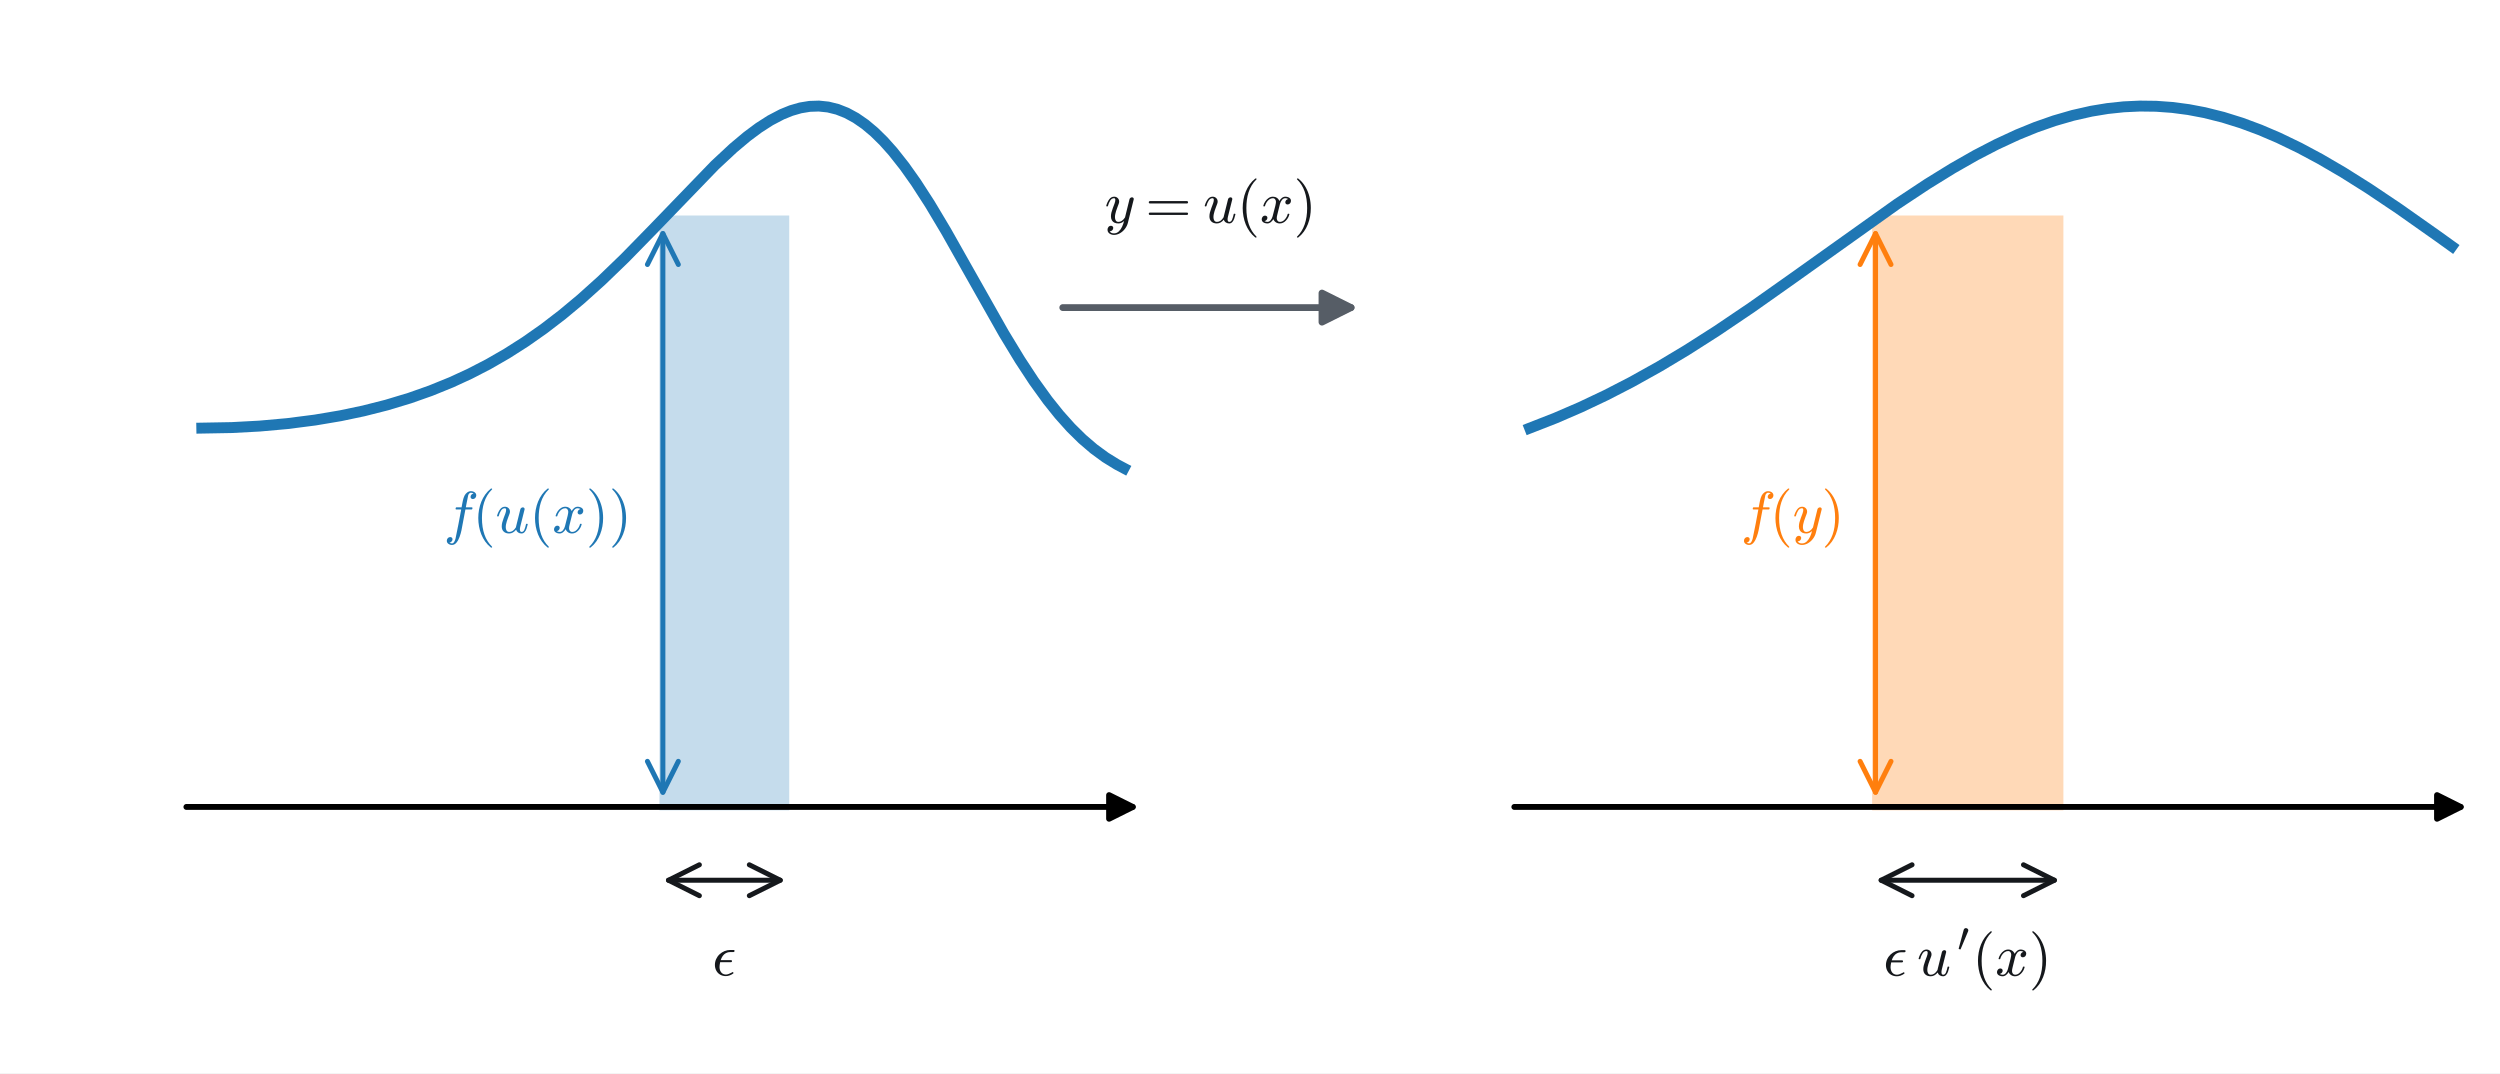
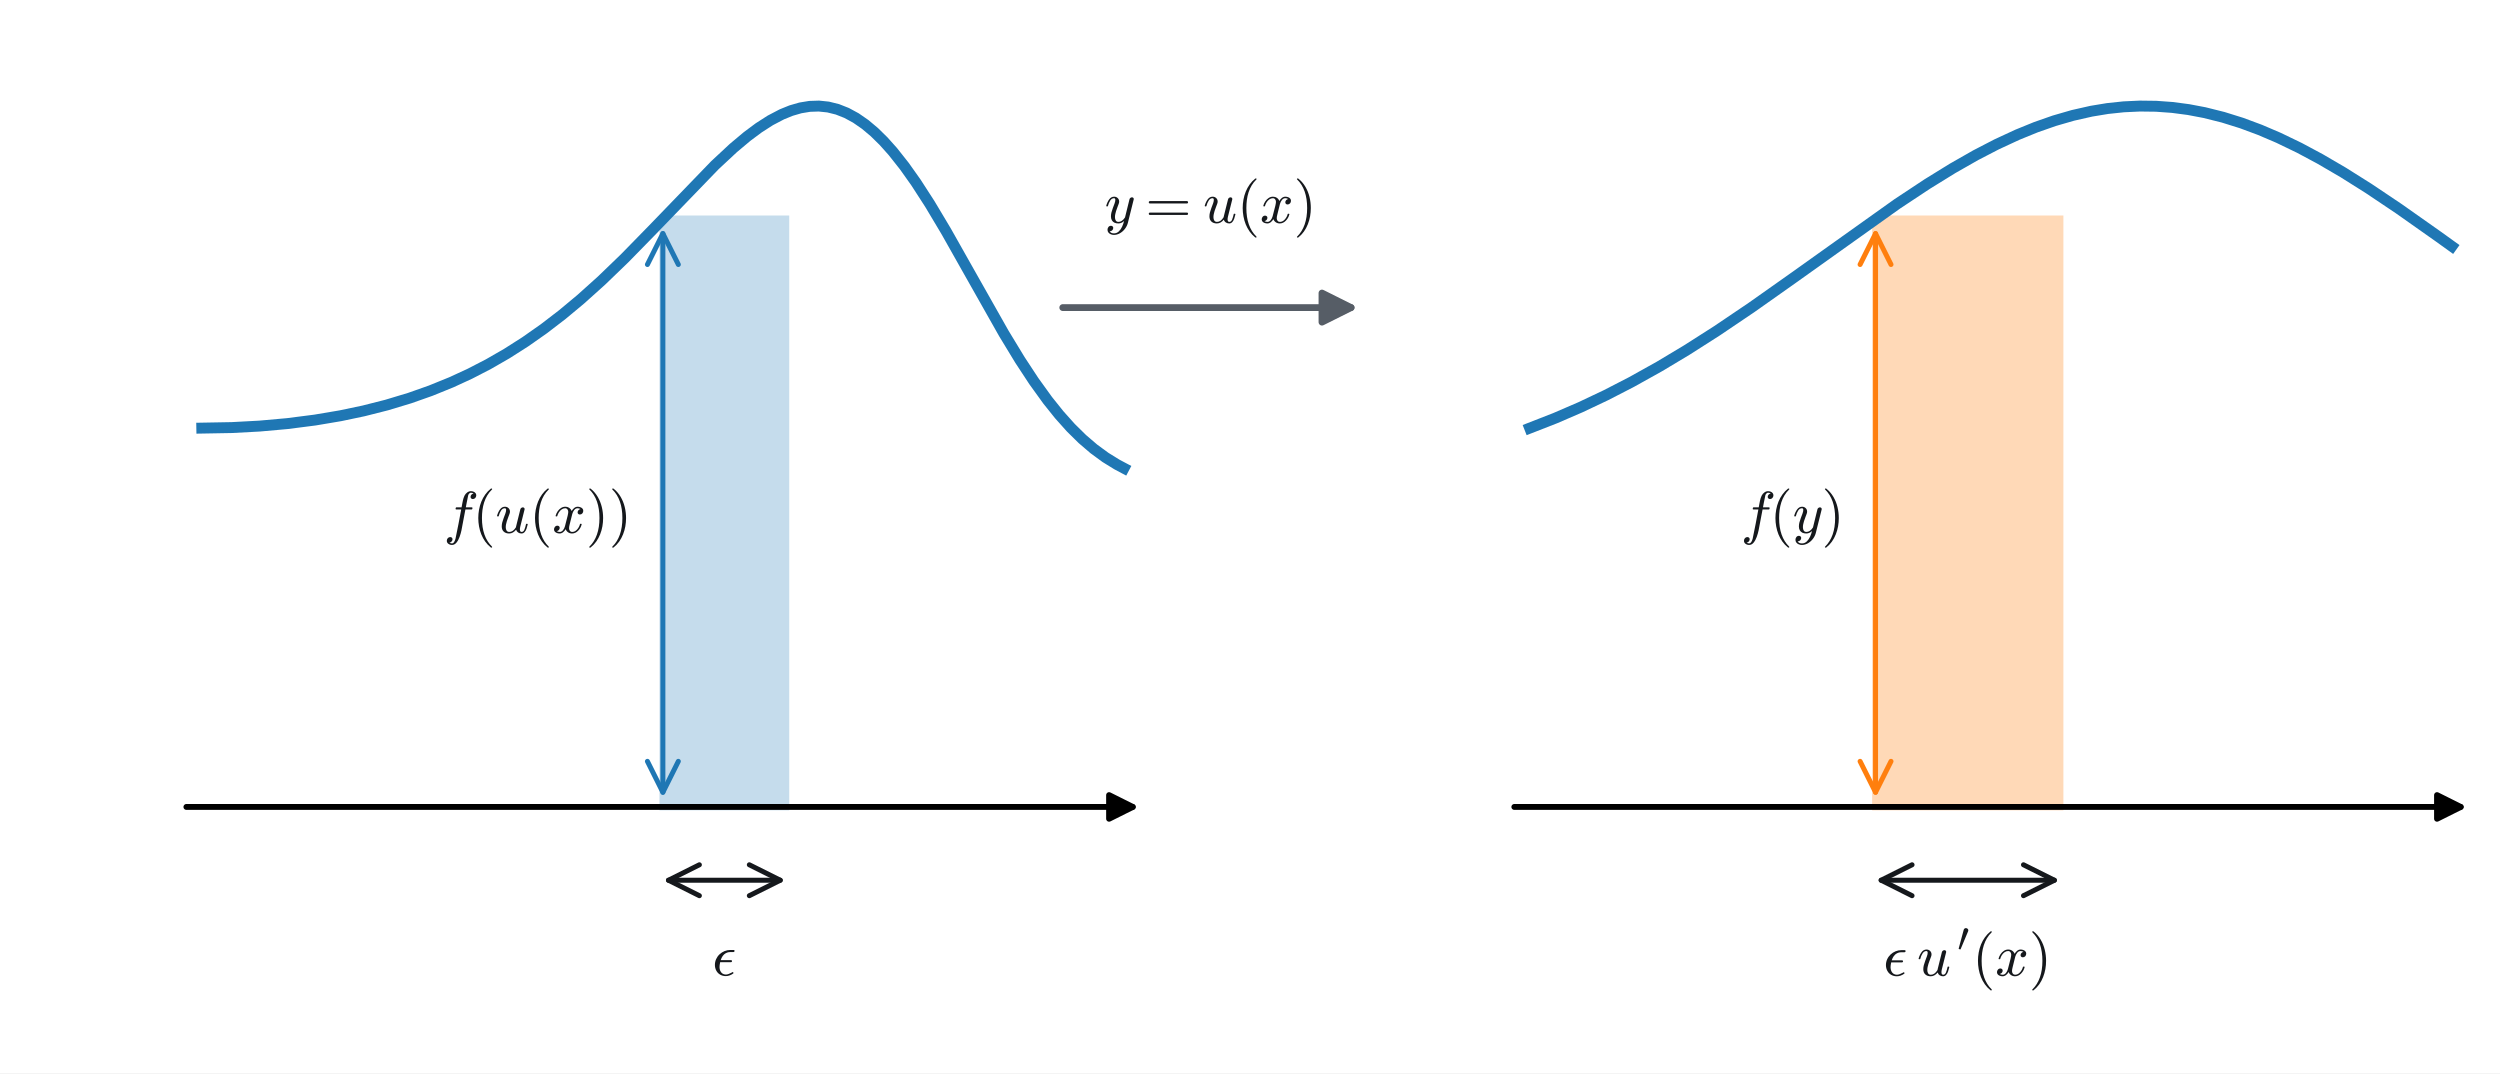
<svg xmlns="http://www.w3.org/2000/svg" xmlns:xlink="http://www.w3.org/1999/xlink" width="550.08pt" height="236.16pt" viewBox="0 0 550.08 236.16" version="1.1">
  <defs>
    <style type="text/css">*{stroke-linejoin: round; stroke-linecap: butt}</style>
  </defs>
  <g id="figure_1">
    <g id="patch_1">
      <path d="M 0 236.16  L 550.08 236.16  L 550.08 0  L 0 0  z " style="fill: #ffffff" />
    </g>
    <g id="axes_1">
      <g id="patch_2">
        <path d="M 145.855 177.552  L 172.909 177.552  L 172.909 48.167  L 145.855 48.167  z " clip-path="url(#pda3e5ae740)" style="fill: #1f77b4; opacity: 0.26; stroke: #1f77b4; stroke-width: 1.5; stroke-linejoin: miter" />
      </g>
      <g id="line2d_1">
        <path d="M 44.4 94.199  L 51.011 94.079  L 57.114 93.752  L 63.216 93.206  L 69.319 92.424  L 74.913 91.479  L 79.998 90.411  L 85.084 89.121  L 90.169 87.585  L 94.746 85.968  L 99.323 84.109  L 103.391 82.233  L 107.459 80.132  L 111.528 77.79  L 115.596 75.196  L 119.665 72.34  L 123.733 69.217  L 127.801 65.829  L 132.378 61.715  L 137.464 56.81  L 143.566 50.568  L 157.297 36.355  L 161.365 32.566  L 164.416 30.008  L 166.959 28.116  L 169.502 26.485  L 172.045 25.153  L 174.079 24.33  L 176.113 23.741  L 178.147 23.405  L 180.181 23.337  L 182.215 23.549  L 184.25 24.052  L 186.284 24.854  L 188.318 25.959  L 190.352 27.366  L 192.386 29.073  L 194.421 31.071  L 196.455 33.349  L 198.997 36.565  L 201.54 40.152  L 204.591 44.876  L 208.151 50.837  L 213.237 59.849  L 220.865 73.345  L 224.425 79.206  L 227.476 83.854  L 230.527 88.085  L 233.07 91.26  L 235.613 94.103  L 238.155 96.609  L 240.698 98.786  L 243.241 100.648  L 245.783 102.216  L 247.309 103.026  L 247.309 103.026  " clip-path="url(#pda3e5ae740)" style="fill: none; stroke: #1f77b4; stroke-width: 2.4; stroke-linecap: square" />
      </g>
      <g id="text_1">
-         <g style="fill: #1f77b4" transform="translate(97.62091 117.2403) scale(0.13 -0.13)">
+         <g style="fill: #15181c" transform="translate(97.62091 117.2403) scale(0.13 -0.13)">
          <defs>
            <path id="Cmmi10-57" d="M 622 -1056  Q 741 -1147 909 -1147  Q 1138 -1147 1281 -641  Q 1341 -397 1606 966  L 1900 2534  L 1350 2534  Q 1288 2534 1288 2619  Q 1313 2759 1369 2759  L 1941 2759  L 2016 3175  Q 2053 3369 2084 3508  Q 2116 3647 2152 3765  Q 2188 3884 2259 4031  Q 2369 4241 2555 4377  Q 2741 4513 2956 4513  Q 3097 4513 3230 4461  Q 3363 4409 3447 4306  Q 3531 4203 3531 4063  Q 3531 3900 3423 3779  Q 3316 3659 3163 3659  Q 3059 3659 2986 3723  Q 2913 3788 2913 3891  Q 2913 4031 3008 4136  Q 3103 4241 3244 4256  Q 3125 4347 2950 4347  Q 2853 4347 2767 4256  Q 2681 4166 2656 4063  Q 2616 3900 2478 3181  L 2400 2759  L 3059 2759  Q 3122 2759 3122 2675  Q 3119 2659 3109 2620  Q 3100 2581 3083 2557  Q 3066 2534 3041 2534  L 2356 2534  L 2059 972  Q 2003 631 1929 279  Q 1856 -72 1723 -442  Q 1591 -813 1384 -1063  Q 1178 -1313 897 -1313  Q 681 -1313 511 -1189  Q 341 -1066 341 -863  Q 341 -700 445 -579  Q 550 -459 709 -459  Q 816 -459 887 -523  Q 959 -588 959 -691  Q 959 -828 857 -942  Q 756 -1056 622 -1056  z " transform="scale(0.015625)" />
            <path id="Cmr10-77" d="M 1984 -1588  Q 1628 -1306 1370 -942  Q 1113 -578 948 -165  Q 784 247 703 697  Q 622 1147 622 1600  Q 622 2059 703 2509  Q 784 2959 951 3375  Q 1119 3791 1378 4153  Q 1638 4516 1984 4788  Q 1984 4800 2016 4800  L 2075 4800  Q 2094 4800 2109 4783  Q 2125 4766 2125 4744  Q 2125 4716 2113 4703  Q 1800 4397 1592 4047  Q 1384 3697 1257 3301  Q 1131 2906 1075 2482  Q 1019 2059 1019 1600  Q 1019 -434 2106 -1491  Q 2125 -1509 2125 -1544  Q 2125 -1559 2108 -1579  Q 2091 -1600 2075 -1600  L 2016 -1600  Q 1984 -1600 1984 -1588  z " transform="scale(0.015625)" />
            <path id="Cmmi10-60" d="M 678 697  Q 678 906 734 1126  Q 791 1347 892 1617  Q 994 1888 1069 2088  Q 1153 2322 1153 2472  Q 1153 2663 1013 2663  Q 759 2663 595 2402  Q 431 2141 353 1819  Q 341 1778 300 1778  L 225 1778  Q 172 1778 172 1838  L 172 1856  Q 275 2238 487 2533  Q 700 2828 1025 2828  Q 1253 2828 1411 2678  Q 1569 2528 1569 2297  Q 1569 2178 1516 2047  Q 1488 1969 1388 1706  Q 1288 1444 1234 1272  Q 1181 1100 1147 934  Q 1113 769 1113 603  Q 1113 391 1203 244  Q 1294 97 1497 97  Q 1906 97 2216 603  Q 2222 628 2226 651  Q 2231 675 2234 697  L 2694 2553  Q 2716 2638 2794 2698  Q 2872 2759 2963 2759  Q 3041 2759 3098 2709  Q 3156 2659 3156 2578  Q 3156 2541 3150 2528  L 2688 684  Q 2644 494 2644 372  Q 2644 97 2828 97  Q 3034 97 3136 351  Q 3238 606 3309 941  Q 3322 978 3359 978  L 3438 978  Q 3463 978 3478 956  Q 3494 934 3494 916  Q 3425 641 3361 444  Q 3297 247 3159 87  Q 3022 -72 2816 -72  Q 2613 -72 2452 39  Q 2291 150 2234 341  Q 2088 153 1894 40  Q 1700 -72 1484 -72  Q 1116 -72 897 129  Q 678 331 678 697  z " transform="scale(0.015625)" />
            <path id="Cmmi10-3f" d="M 500 184  Q 613 97 819 97  Q 1019 97 1172 289  Q 1325 481 1381 709  L 1672 1844  Q 1741 2153 1741 2266  Q 1741 2425 1652 2544  Q 1563 2663 1403 2663  Q 1200 2663 1022 2536  Q 844 2409 722 2214  Q 600 2019 550 1819  Q 538 1778 500 1778  L 422 1778  Q 372 1778 372 1838  L 372 1856  Q 434 2094 584 2320  Q 734 2547 951 2687  Q 1169 2828 1416 2828  Q 1650 2828 1839 2703  Q 2028 2578 2106 2363  Q 2216 2559 2386 2693  Q 2556 2828 2759 2828  Q 2897 2828 3040 2779  Q 3184 2731 3275 2631  Q 3366 2531 3366 2381  Q 3366 2219 3261 2101  Q 3156 1984 2994 1984  Q 2891 1984 2822 2050  Q 2753 2116 2753 2216  Q 2753 2350 2845 2451  Q 2938 2553 3066 2572  Q 2950 2663 2747 2663  Q 2541 2663 2389 2472  Q 2238 2281 2175 2047  L 1894 916  Q 1825 659 1825 494  Q 1825 331 1917 214  Q 2009 97 2163 97  Q 2463 97 2698 361  Q 2934 625 3009 941  Q 3022 978 3059 978  L 3138 978  Q 3163 978 3178 961  Q 3194 944 3194 922  Q 3194 916 3188 903  Q 3097 522 2806 225  Q 2516 -72 2150 -72  Q 1916 -72 1727 54  Q 1538 181 1459 397  Q 1359 209 1182 68  Q 1006 -72 806 -72  Q 669 -72 523 -23  Q 378 25 287 125  Q 197 225 197 378  Q 197 528 301 651  Q 406 775 563 775  Q 669 775 741 711  Q 813 647 813 544  Q 813 409 723 309  Q 634 209 500 184  z " transform="scale(0.015625)" />
            <path id="Cmr10-44" d="M 416 -1600  Q 359 -1600 359 -1544  Q 359 -1516 372 -1503  Q 1466 -434 1466 1600  Q 1466 3634 384 4691  Q 359 4706 359 4744  Q 359 4766 376 4783  Q 394 4800 416 4800  L 475 4800  Q 494 4800 506 4788  Q 966 4425 1272 3906  Q 1578 3388 1720 2800  Q 1863 2213 1863 1600  Q 1863 1147 1786 708  Q 1709 269 1542 -157  Q 1375 -584 1119 -945  Q 863 -1306 506 -1588  Q 494 -1600 475 -1600  L 416 -1600  z " transform="scale(0.015625)" />
          </defs>
          <use xlink:href="#Cmmi10-57" />
          <use xlink:href="#Cmr10-77" transform="translate(48.87695 0)" />
          <use xlink:href="#Cmmi10-60" transform="translate(87.69531 0)" />
          <use xlink:href="#Cmr10-77" transform="translate(144.873 0)" />
          <use xlink:href="#Cmmi10-3f" transform="translate(183.6914 0)" />
          <use xlink:href="#Cmr10-44" transform="translate(240.7715 0)" />
          <use xlink:href="#Cmr10-44" transform="translate(279.5898 0)" />
        </g>
      </g>
      <g id="patch_3">
        <path d="M 147.084 193.68  Q 159.382 193.68 171.679 193.68  " style="fill: none; stroke: #15181c; stroke-width: 1.1; stroke-linecap: round" />
        <path d="M 153.884 197.08  L 147.084 193.68  L 153.884 190.28  " style="fill: none; stroke: #15181c; stroke-width: 1.1; stroke-linecap: round" />
        <path d="M 164.879 190.28  L 171.679 193.68  L 164.879 197.08  " style="fill: none; stroke: #15181c; stroke-width: 1.1; stroke-linecap: round" />
      </g>
      <g id="text_2">
        <g style="fill: #15181c" transform="translate(156.7168 214.744) scale(0.13 -0.13)">
          <defs>
            <path id="Cmmi10-36" d="M 788 903  Q 788 688 866 503  Q 944 319 1101 208  Q 1259 97 1472 97  Q 1616 97 1778 159  Q 1941 222 2080 297  Q 2219 372 2222 372  Q 2256 372 2276 333  Q 2297 294 2297 256  Q 2297 222 2278 213  Q 1878 -72 1466 -72  Q 1128 -72 856 86  Q 584 244 436 525  Q 288 806 288 1141  Q 288 1472 422 1770  Q 556 2069 793 2291  Q 1031 2513 1331 2636  Q 1631 2759 1959 2759  L 2322 2759  Q 2419 2759 2419 2663  Q 2419 2609 2383 2571  Q 2347 2534 2297 2534  L 1947 2534  Q 1691 2534 1483 2421  Q 1275 2309 1134 2109  Q 994 1909 916 1656  L 2047 1656  Q 2091 1656 2117 1629  Q 2144 1603 2144 1563  Q 2144 1509 2109 1471  Q 2075 1434 2022 1434  L 856 1434  Q 788 1103 788 903  z " transform="scale(0.015625)" />
          </defs>
          <use xlink:href="#Cmmi10-36" transform="translate(0 0.890625)" />
        </g>
      </g>
      <g id="patch_4">
        <path d="M 41.018 177.552  Q 145.855 177.552 249.237 177.552  " style="fill: none; stroke: #000000; stroke-width: 1.3; stroke-linecap: round" />
        <path d="M 244.037 174.952  L 249.237 177.552  L 244.037 180.152  z " style="stroke: #000000; stroke-width: 1.3; stroke-linecap: round" />
      </g>
      <g id="patch_5">
        <path d="M 145.855 51.398  Q 145.855 112.859 145.855 174.32  " style="fill: none; stroke: #1f77b4; stroke-width: 1.1; stroke-linecap: round" />
        <path d="M 142.455 58.198  L 145.855 51.398  L 149.255 58.198  " style="fill: none; stroke: #1f77b4; stroke-width: 1.1; stroke-linecap: round" />
        <path d="M 149.255 167.52  L 145.855 174.32  L 142.455 167.52  " style="fill: none; stroke: #1f77b4; stroke-width: 1.1; stroke-linecap: round" />
      </g>
    </g>
    <g id="axes_2">
      <g id="patch_6">
        <path d="M 412.68 177.552  L 453.262 177.552  L 453.262 48.167  L 412.68 48.167  z " clip-path="url(#pa99659e828)" style="fill: #ff7f0e; opacity: 0.3; stroke: #ff7f0e; stroke-width: 1.5; stroke-linejoin: miter" />
      </g>
      <g id="line2d_2">
        <path d="M 336.589 94.199  L 342.183 92.015  L 347.777 89.599  L 353.371 86.95  L 358.965 84.068  L 365.068 80.666  L 371.17 77.01  L 377.781 72.79  L 385.409 67.64  L 394.563 61.174  L 417.448 44.866  L 424.059 40.492  L 429.653 37.037  L 434.738 34.141  L 439.315 31.769  L 443.892 29.647  L 447.96 27.99  L 452.029 26.566  L 456.097 25.389  L 460.165 24.469  L 463.725 23.882  L 467.285 23.504  L 470.845 23.337  L 474.405 23.382  L 477.964 23.64  L 481.524 24.108  L 485.084 24.783  L 489.152 25.801  L 493.221 27.072  L 497.289 28.585  L 501.357 30.325  L 505.934 32.533  L 510.511 34.983  L 515.597 37.953  L 521.191 41.477  L 527.802 45.911  L 536.447 52.005  L 539.498 54.2  L 539.498 54.2  " clip-path="url(#pa99659e828)" style="fill: none; stroke: #1f77b4; stroke-width: 2.4; stroke-linecap: square" />
      </g>
      <g id="text_3">
-         <g style="fill: #ff7f0e" transform="translate(383.0364 117.2403) scale(0.13 -0.13)">
+         <g style="fill: #15181c" transform="translate(383.0364 117.2403) scale(0.13 -0.13)">
          <defs>
            <path id="Cmmi10-72" d="M 538 -916  Q 672 -1147 1006 -1147  Q 1309 -1147 1531 -934  Q 1753 -722 1889 -420  Q 2025 -119 2100 197  Q 1816 -72 1484 -72  Q 1231 -72 1053 15  Q 875 103 776 276  Q 678 450 678 697  Q 678 906 734 1126  Q 791 1347 892 1617  Q 994 1888 1069 2088  Q 1153 2322 1153 2472  Q 1153 2663 1013 2663  Q 759 2663 595 2402  Q 431 2141 353 1819  Q 341 1778 300 1778  L 225 1778  Q 172 1778 172 1838  L 172 1856  Q 275 2238 487 2533  Q 700 2828 1025 2828  Q 1253 2828 1411 2678  Q 1569 2528 1569 2297  Q 1569 2178 1516 2047  Q 1488 1969 1388 1706  Q 1288 1444 1234 1272  Q 1181 1100 1147 934  Q 1113 769 1113 603  Q 1113 391 1203 244  Q 1294 97 1491 97  Q 1888 97 2203 581  L 2688 2553  Q 2709 2638 2787 2698  Q 2866 2759 2956 2759  Q 3034 2759 3092 2709  Q 3150 2659 3150 2578  Q 3150 2541 3144 2528  L 2509 -19  Q 2425 -347 2200 -647  Q 1975 -947 1658 -1130  Q 1341 -1313 997 -1313  Q 831 -1313 668 -1248  Q 506 -1184 406 -1056  Q 306 -928 306 -756  Q 306 -581 409 -453  Q 513 -325 684 -325  Q 788 -325 858 -389  Q 928 -453 928 -556  Q 928 -703 818 -812  Q 709 -922 563 -922  Q 556 -919 550 -917  Q 544 -916 538 -916  z " transform="scale(0.015625)" />
          </defs>
          <use xlink:href="#Cmmi10-57" />
          <use xlink:href="#Cmr10-77" transform="translate(48.87695 0)" />
          <use xlink:href="#Cmmi10-72" transform="translate(87.69531 0)" />
          <use xlink:href="#Cmr10-44" transform="translate(136.7188 0)" />
        </g>
      </g>
      <g id="patch_7">
        <path d="M 413.91 193.68  Q 432.971 193.68 452.032 193.68  " style="fill: none; stroke: #15181c; stroke-width: 1.1; stroke-linecap: round" />
        <path d="M 420.71 197.08  L 413.91 193.68  L 420.71 190.28  " style="fill: none; stroke: #15181c; stroke-width: 1.1; stroke-linecap: round" />
        <path d="M 445.232 190.28  L 452.032 193.68  L 445.232 197.08  " style="fill: none; stroke: #15181c; stroke-width: 1.1; stroke-linecap: round" />
      </g>
      <g id="text_4">
        <g style="fill: #15181c" transform="translate(414.3809 214.744) scale(0.13 -0.13)">
          <defs>
            <path id="Cmsy10-49" d="M 225 347  Q 184 359 184 409  L 966 3316  Q 1003 3434 1093 3506  Q 1184 3578 1300 3578  Q 1450 3578 1564 3479  Q 1678 3381 1678 3231  Q 1678 3166 1644 3084  L 488 319  Q 466 275 428 275  Q 394 275 320 306  Q 247 338 225 347  z " transform="scale(0.015625)" />
          </defs>
          <use xlink:href="#Cmmi10-36" transform="translate(0 0.576391)" />
          <use xlink:href="#Cmmi10-60" transform="translate(57.14556 0.576391)" />
          <use xlink:href="#Cmsy10-49" transform="translate(125.5835 41.86563) scale(0.7)" />
          <use xlink:href="#Cmr10-77" transform="translate(150.5471 0.576391)" />
          <use xlink:href="#Cmmi10-3f" transform="translate(189.3654 0.576391)" />
          <use xlink:href="#Cmr10-44" transform="translate(246.4455 0.576391)" />
        </g>
      </g>
      <g id="patch_8">
        <path d="M 333.207 177.552  Q 438.044 177.552 541.427 177.552  " style="fill: none; stroke: #000000; stroke-width: 1.3; stroke-linecap: round" />
        <path d="M 536.227 174.952  L 541.427 177.552  L 536.227 180.152  z " style="stroke: #000000; stroke-width: 1.3; stroke-linecap: round" />
      </g>
      <g id="patch_9">
        <path d="M 412.68 51.398  Q 412.68 112.859 412.68 174.32  " style="fill: none; stroke: #ff7f0e; stroke-width: 1.1; stroke-linecap: round" />
        <path d="M 409.28 58.198  L 412.68 51.398  L 416.08 58.198  " style="fill: none; stroke: #ff7f0e; stroke-width: 1.1; stroke-linecap: round" />
        <path d="M 416.08 167.52  L 412.68 174.32  L 409.28 167.52  " style="fill: none; stroke: #ff7f0e; stroke-width: 1.1; stroke-linecap: round" />
      </g>
    </g>
    <g id="patch_10">
      <path d="M 233.844 67.68  Q 266.4 67.68 297.28 67.68  " style="fill: none; stroke: #565d66; stroke-width: 1.5; stroke-linecap: round" />
      <path d="M 290.88 64.48  L 297.28 67.68  L 290.88 70.88  z " style="fill: #565d66; stroke: #565d66; stroke-width: 1.5; stroke-linecap: round" />
    </g>
    <g id="text_5">
      <g style="fill: #15181c" transform="translate(243.065 49.021) scale(0.13 -0.13)">
        <defs>
          <path id="Cmr10-29" d="M 481 850  Q 428 850 393 890  Q 359 931 359 978  Q 359 1031 393 1068  Q 428 1106 481 1106  L 4500 1106  Q 4547 1106 4581 1068  Q 4616 1031 4616 978  Q 4616 931 4581 890  Q 4547 850 4500 850  L 481 850  z M 481 2094  Q 428 2094 393 2131  Q 359 2169 359 2222  Q 359 2269 393 2309  Q 428 2350 481 2350  L 4500 2350  Q 4547 2350 4581 2309  Q 4616 2269 4616 2222  Q 4616 2169 4581 2131  Q 4547 2094 4500 2094  L 481 2094  z " transform="scale(0.015625)" />
        </defs>
        <use xlink:href="#Cmmi10-72" />
        <use xlink:href="#Cmr10-29" transform="translate(69.02349 0)" />
        <use xlink:href="#Cmmi10-60" transform="translate(166.7091 0)" />
        <use xlink:href="#Cmr10-77" transform="translate(223.8868 0)" />
        <use xlink:href="#Cmmi10-3f" transform="translate(262.7052 0)" />
        <use xlink:href="#Cmr10-44" transform="translate(319.7853 0)" />
      </g>
    </g>
  </g>
  <defs>
    <clipPath id="pda3e5ae740">
      <rect x="7.2" y="7.2" width="243.491" height="221.76" />
    </clipPath>
    <clipPath id="pa99659e828">
      <rect x="299.389" y="7.2" width="243.491" height="221.76" />
    </clipPath>
  </defs>
</svg>
